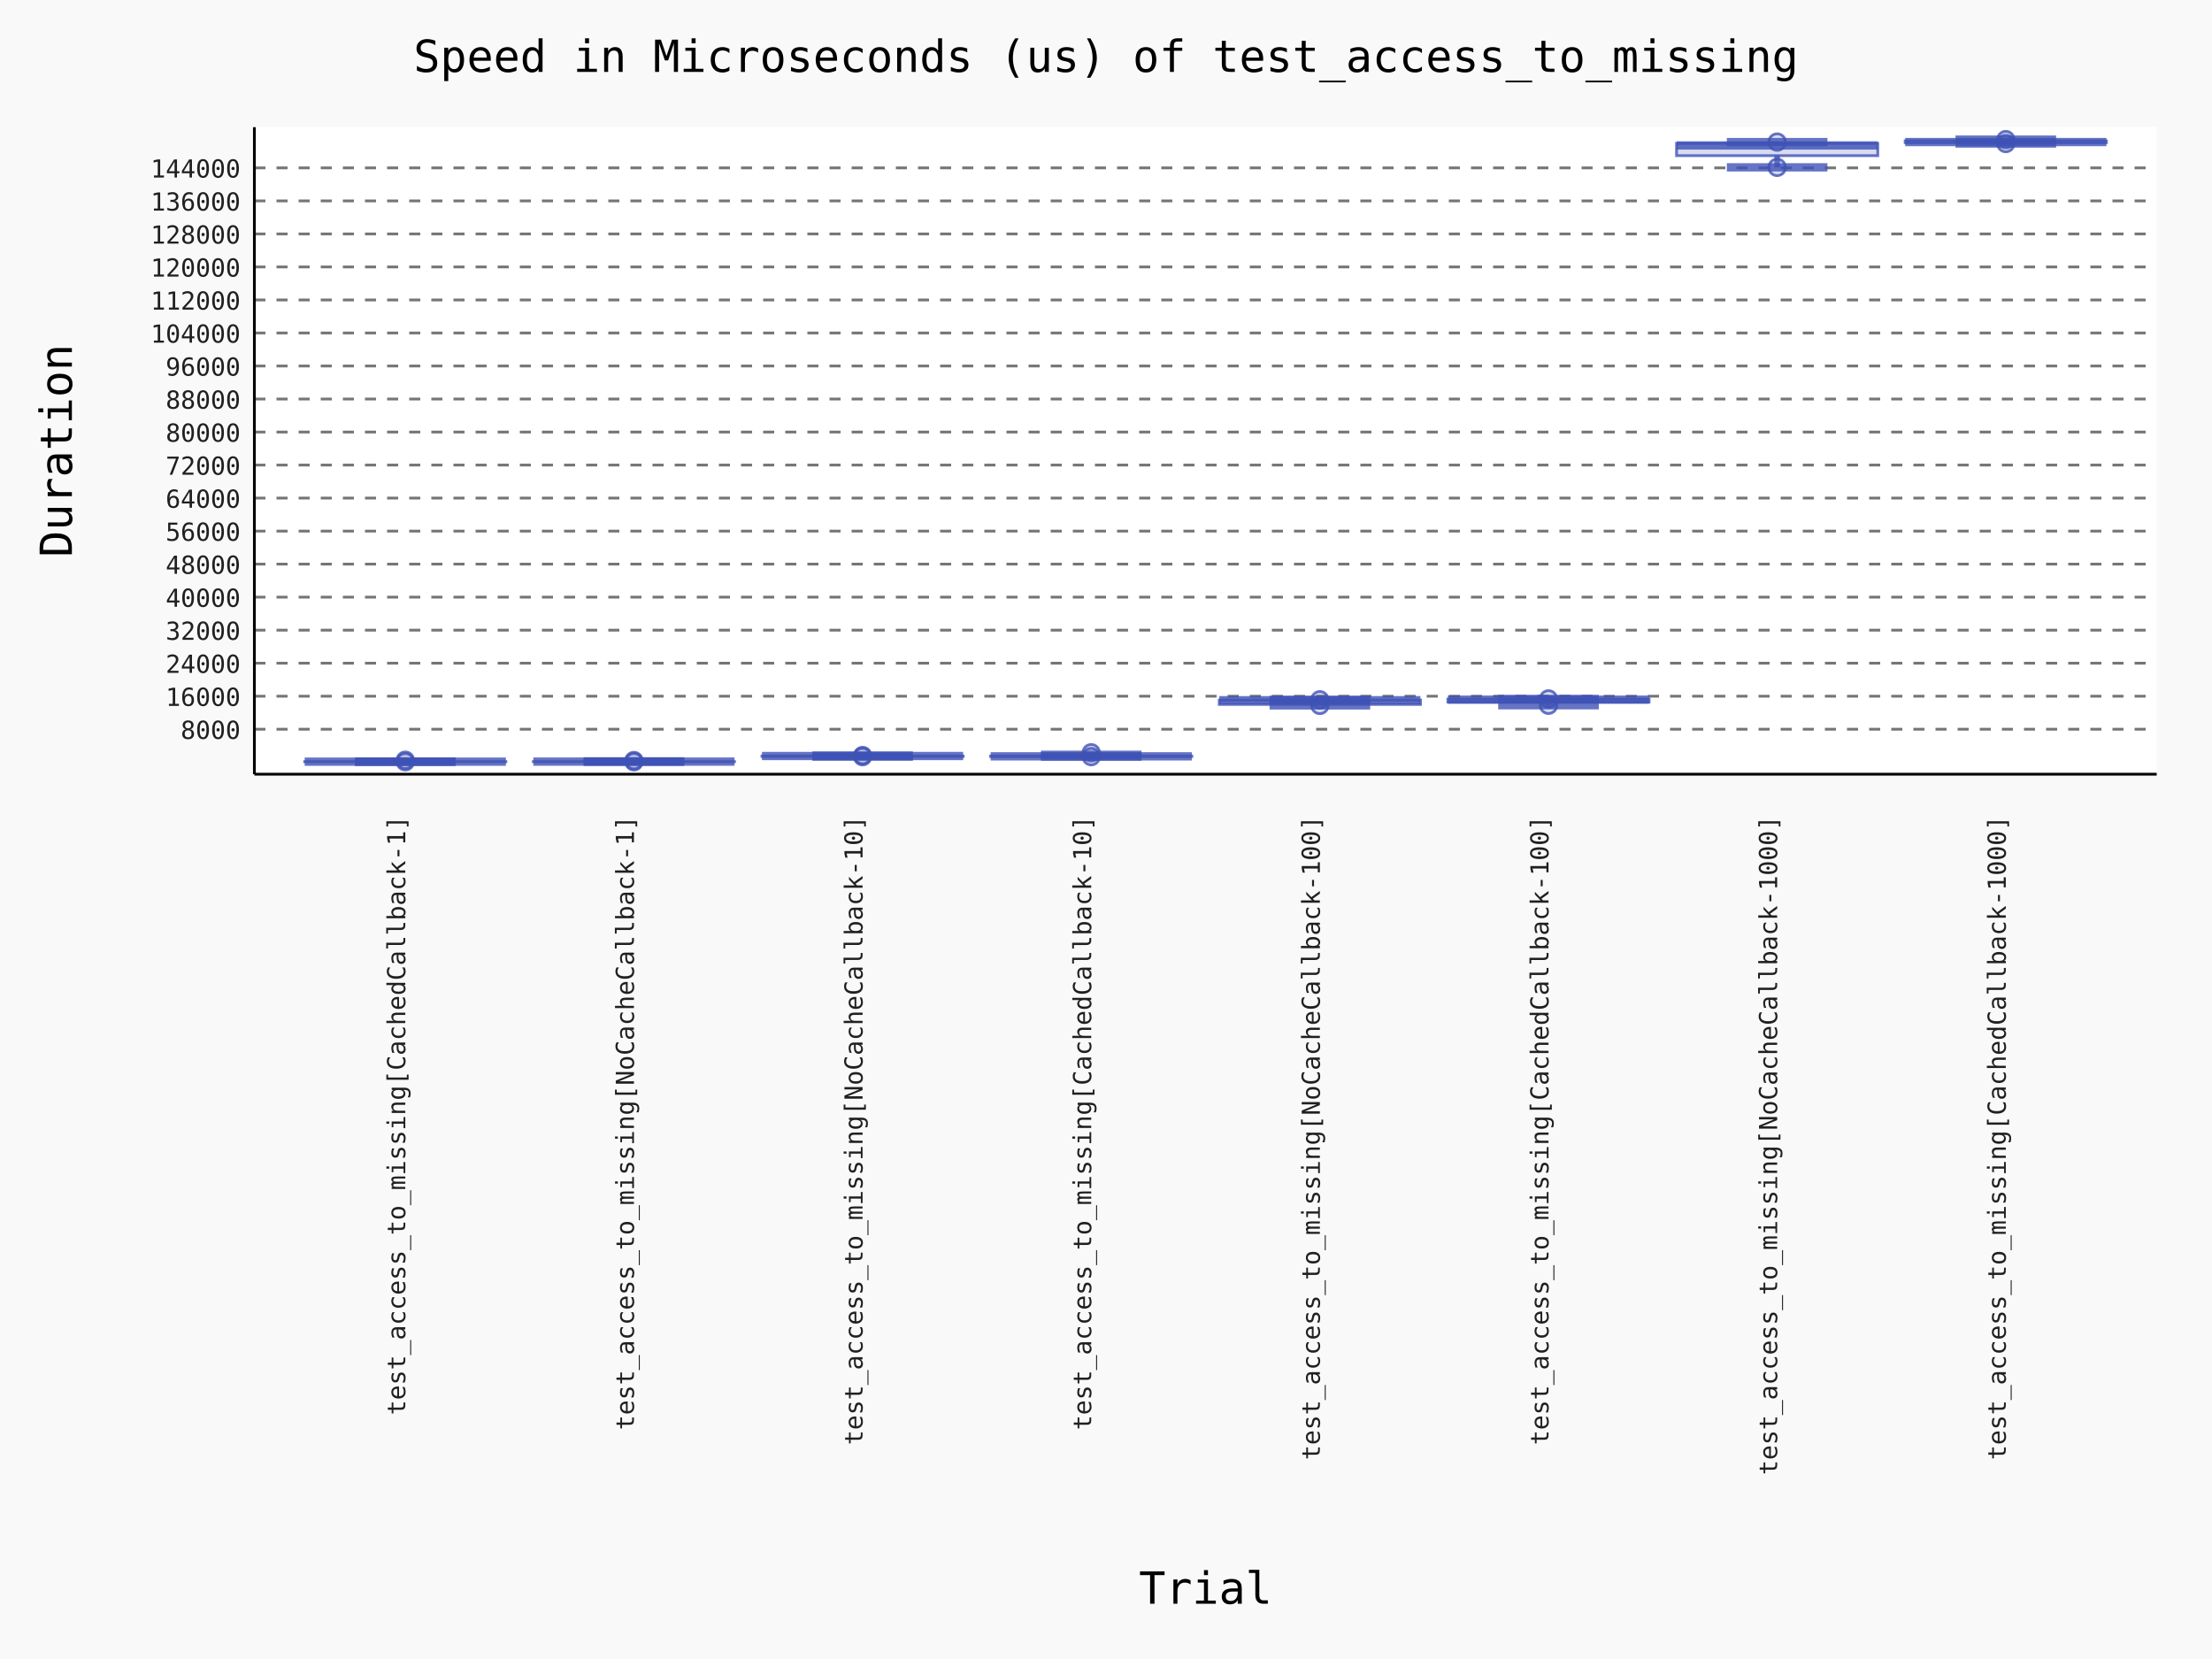
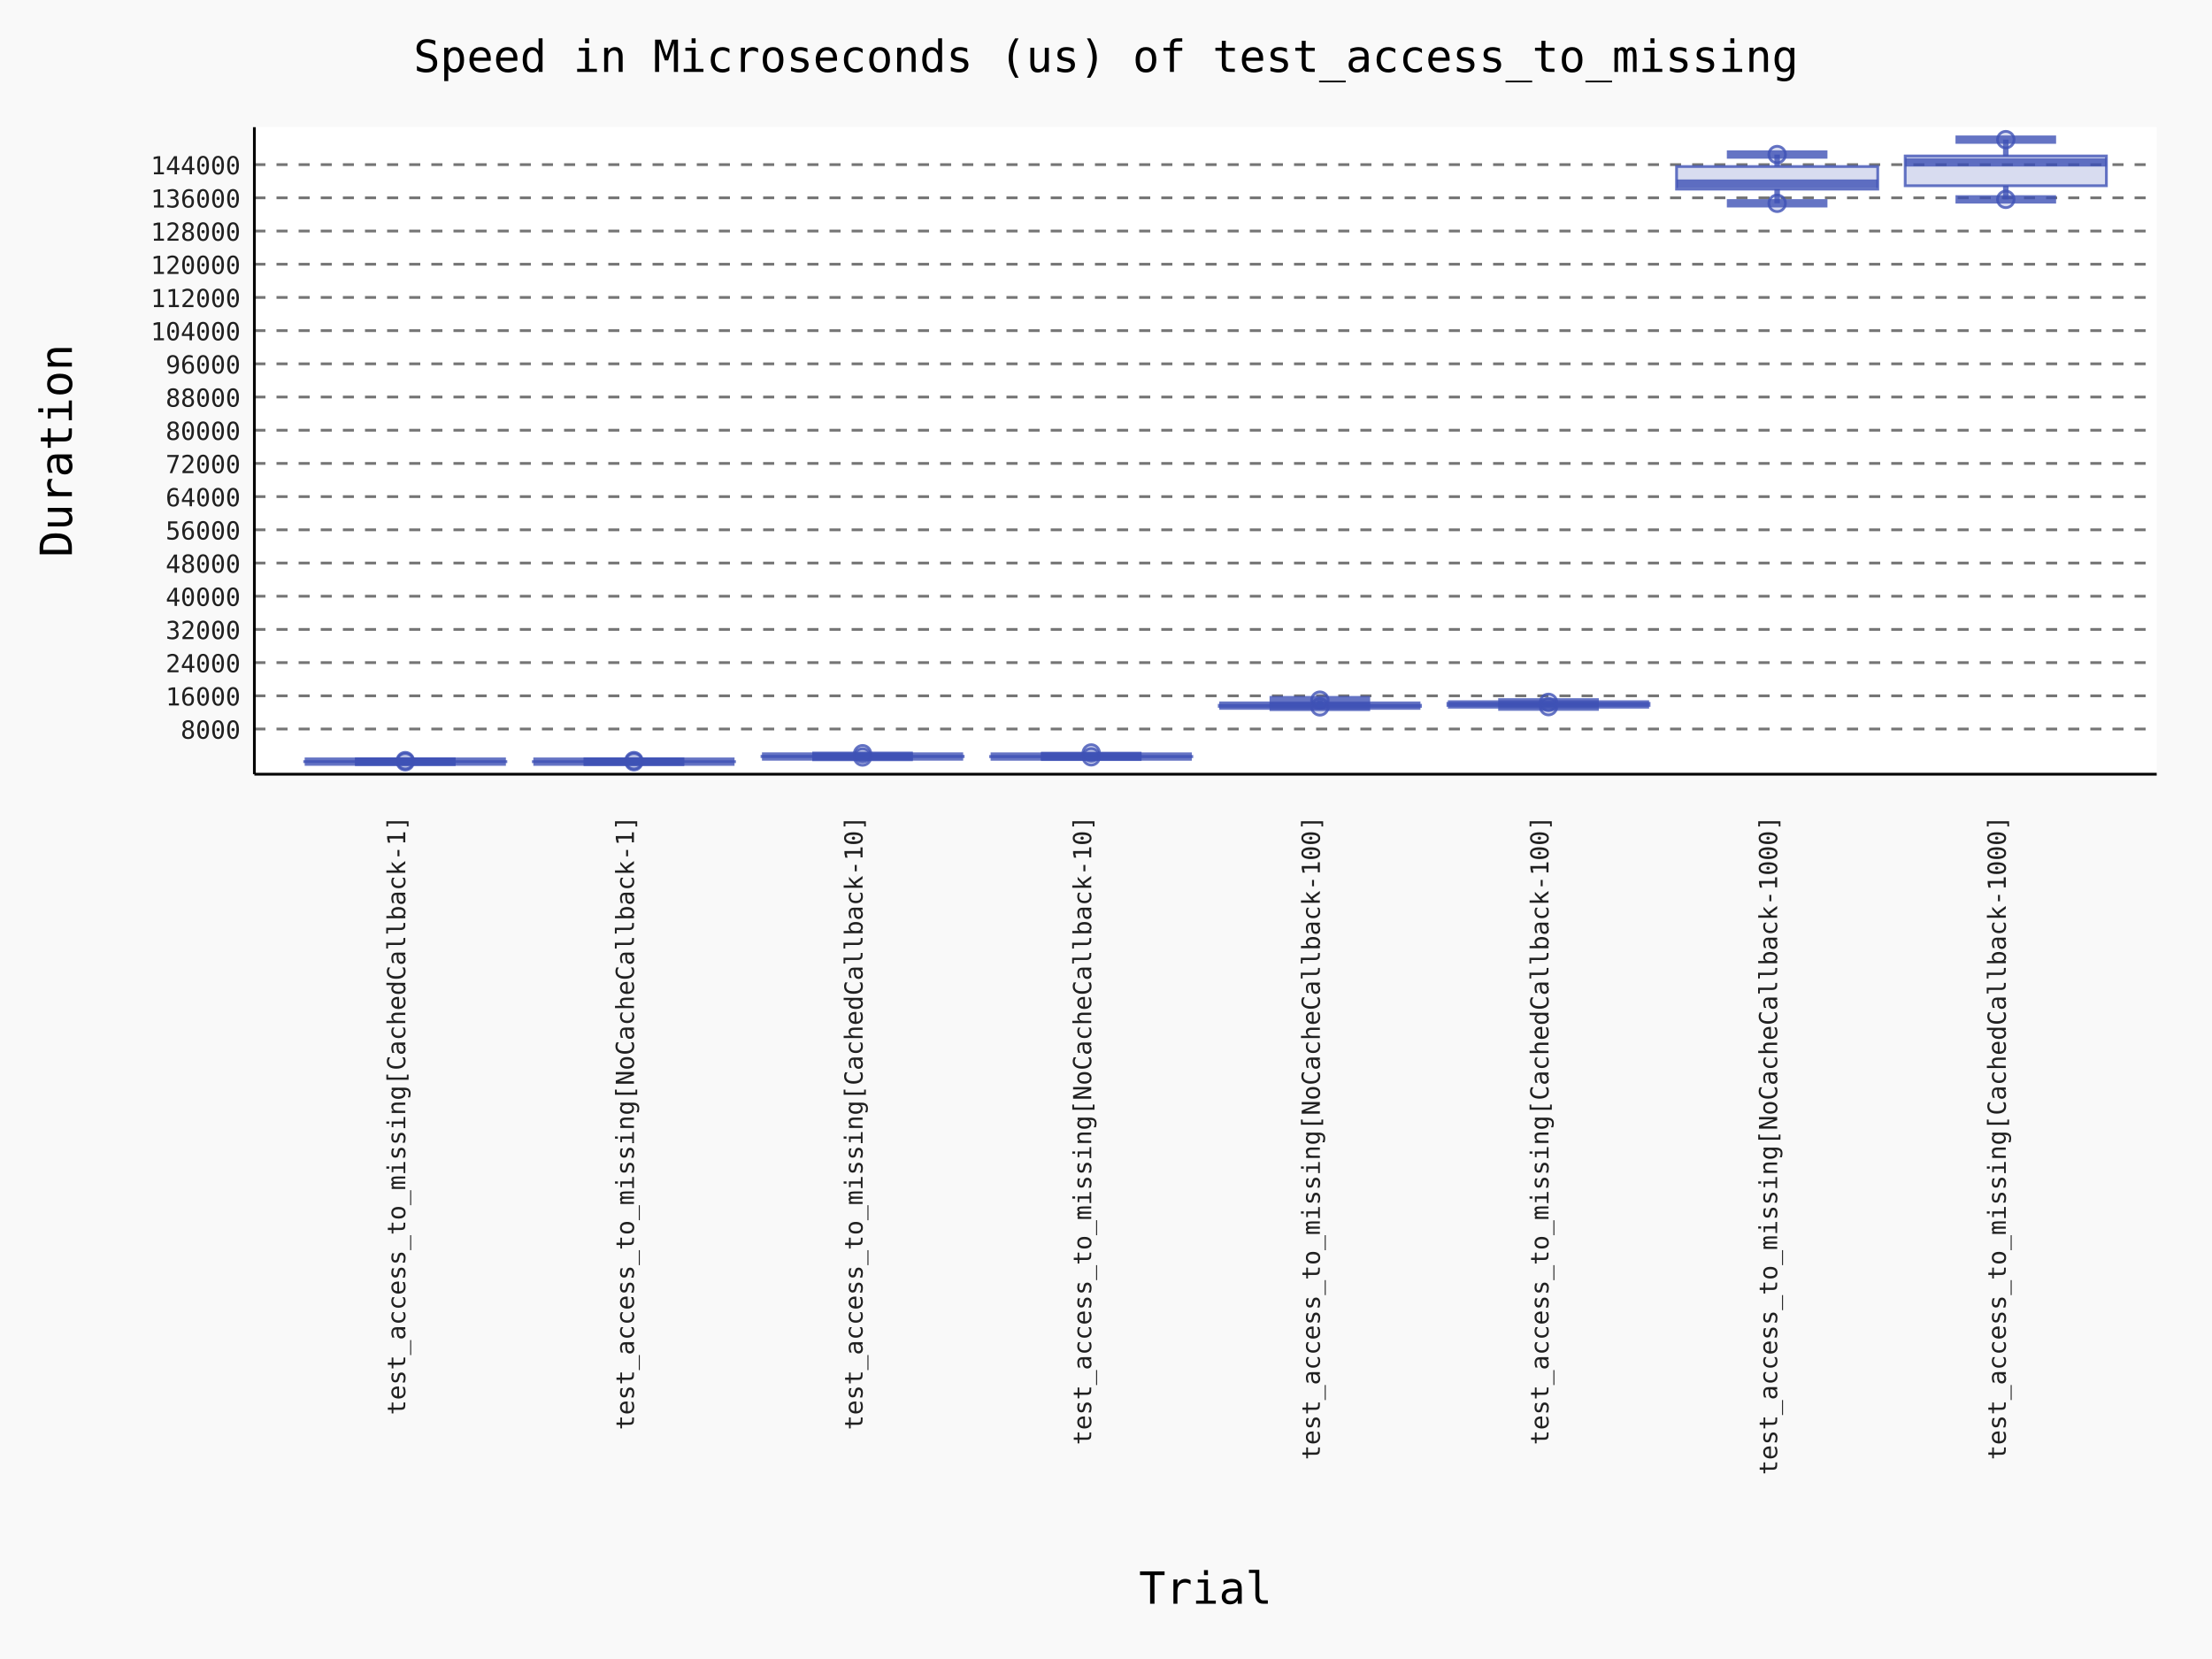
- <svg xmlns="http://www.w3.org/2000/svg" class="pygal-chart" id="chart-17ba7b68-3dbd-44a8-9669-7996ce05370b" viewBox="0 0 800 600">
+ <svg xmlns="http://www.w3.org/2000/svg" class="pygal-chart" id="chart-84bfb7c8-5e6a-451d-9f52-614afdc98ed6" viewBox="0 0 800 600">
  <defs>
-     <style type="text/css">#chart-17ba7b68-3dbd-44a8-9669-7996ce05370b{-webkit-user-select:none;-webkit-font-smoothing:antialiased;font-family:Consolas,"Deja Vu Sans Mono","Bitstream Vera Sans Mono","Courier New",monospace}#chart-17ba7b68-3dbd-44a8-9669-7996ce05370b .title{font-family:Consolas,"Deja Vu Sans Mono","Bitstream Vera Sans Mono","Courier New",monospace;font-size:16px}#chart-17ba7b68-3dbd-44a8-9669-7996ce05370b .legends .legend text{font-family:Consolas,"Deja Vu Sans Mono","Bitstream Vera Sans Mono","Courier New",monospace;font-size:14px}#chart-17ba7b68-3dbd-44a8-9669-7996ce05370b .axis text{font-family:Consolas,"Deja Vu Sans Mono","Bitstream Vera Sans Mono","Courier New",monospace;font-size:10px}#chart-17ba7b68-3dbd-44a8-9669-7996ce05370b .axis text.major{font-family:Consolas,"Deja Vu Sans Mono","Bitstream Vera Sans Mono","Courier New",monospace;font-size:10px}#chart-17ba7b68-3dbd-44a8-9669-7996ce05370b .text-overlay text.value{font-family:Consolas,"Deja Vu Sans Mono","Bitstream Vera Sans Mono","Courier New",monospace;font-size:16px}#chart-17ba7b68-3dbd-44a8-9669-7996ce05370b .text-overlay text.label{font-family:Consolas,"Deja Vu Sans Mono","Bitstream Vera Sans Mono","Courier New",monospace;font-size:10px}#chart-17ba7b68-3dbd-44a8-9669-7996ce05370b .tooltip{font-family:Consolas,"Deja Vu Sans Mono","Bitstream Vera Sans Mono","Courier New",monospace;font-size:14px}#chart-17ba7b68-3dbd-44a8-9669-7996ce05370b text.no_data{font-family:Consolas,"Deja Vu Sans Mono","Bitstream Vera Sans Mono","Courier New",monospace;font-size:64px}
- #chart-17ba7b68-3dbd-44a8-9669-7996ce05370b{background-color:rgba(249,249,249,1)}#chart-17ba7b68-3dbd-44a8-9669-7996ce05370b path,#chart-17ba7b68-3dbd-44a8-9669-7996ce05370b line,#chart-17ba7b68-3dbd-44a8-9669-7996ce05370b rect,#chart-17ba7b68-3dbd-44a8-9669-7996ce05370b circle{-webkit-transition:150ms;-moz-transition:150ms;transition:150ms}#chart-17ba7b68-3dbd-44a8-9669-7996ce05370b .graph &gt; .background{fill:rgba(249,249,249,1)}#chart-17ba7b68-3dbd-44a8-9669-7996ce05370b .plot &gt; .background{fill:rgba(255,255,255,1)}#chart-17ba7b68-3dbd-44a8-9669-7996ce05370b .graph{fill:rgba(0,0,0,.87)}#chart-17ba7b68-3dbd-44a8-9669-7996ce05370b text.no_data{fill:rgba(0,0,0,1)}#chart-17ba7b68-3dbd-44a8-9669-7996ce05370b .title{fill:rgba(0,0,0,1)}#chart-17ba7b68-3dbd-44a8-9669-7996ce05370b .legends .legend text{fill:rgba(0,0,0,.87)}#chart-17ba7b68-3dbd-44a8-9669-7996ce05370b .legends .legend:hover text{fill:rgba(0,0,0,1)}#chart-17ba7b68-3dbd-44a8-9669-7996ce05370b .axis .line{stroke:rgba(0,0,0,1)}#chart-17ba7b68-3dbd-44a8-9669-7996ce05370b .axis .guide.line{stroke:rgba(0,0,0,.54)}#chart-17ba7b68-3dbd-44a8-9669-7996ce05370b .axis .major.line{stroke:rgba(0,0,0,.87)}#chart-17ba7b68-3dbd-44a8-9669-7996ce05370b .axis text.major{fill:rgba(0,0,0,1)}#chart-17ba7b68-3dbd-44a8-9669-7996ce05370b .axis.y .guides:hover .guide.line,#chart-17ba7b68-3dbd-44a8-9669-7996ce05370b .line-graph .axis.x .guides:hover .guide.line,#chart-17ba7b68-3dbd-44a8-9669-7996ce05370b .stackedline-graph .axis.x .guides:hover .guide.line,#chart-17ba7b68-3dbd-44a8-9669-7996ce05370b .xy-graph .axis.x .guides:hover .guide.line{stroke:rgba(0,0,0,1)}#chart-17ba7b68-3dbd-44a8-9669-7996ce05370b .axis .guides:hover text{fill:rgba(0,0,0,1)}#chart-17ba7b68-3dbd-44a8-9669-7996ce05370b .reactive{fill-opacity:.7;stroke-opacity:.8}#chart-17ba7b68-3dbd-44a8-9669-7996ce05370b .ci{stroke:rgba(0,0,0,.87)}#chart-17ba7b68-3dbd-44a8-9669-7996ce05370b .reactive.active,#chart-17ba7b68-3dbd-44a8-9669-7996ce05370b .active .reactive{fill-opacity:.8;stroke-opacity:.9;stroke-width:4}#chart-17ba7b68-3dbd-44a8-9669-7996ce05370b .ci .reactive.active{stroke-width:1.5}#chart-17ba7b68-3dbd-44a8-9669-7996ce05370b .series text{fill:rgba(0,0,0,1)}#chart-17ba7b68-3dbd-44a8-9669-7996ce05370b .tooltip rect{fill:rgba(255,255,255,1);stroke:rgba(0,0,0,1);-webkit-transition:opacity 150ms;-moz-transition:opacity 150ms;transition:opacity 150ms}#chart-17ba7b68-3dbd-44a8-9669-7996ce05370b .tooltip .label{fill:rgba(0,0,0,.87)}#chart-17ba7b68-3dbd-44a8-9669-7996ce05370b .tooltip .label{fill:rgba(0,0,0,.87)}#chart-17ba7b68-3dbd-44a8-9669-7996ce05370b .tooltip .legend{font-size:.8em;fill:rgba(0,0,0,.54)}#chart-17ba7b68-3dbd-44a8-9669-7996ce05370b .tooltip .x_label{font-size:.6em;fill:rgba(0,0,0,1)}#chart-17ba7b68-3dbd-44a8-9669-7996ce05370b .tooltip .xlink{font-size:.5em;text-decoration:underline}#chart-17ba7b68-3dbd-44a8-9669-7996ce05370b .tooltip .value{font-size:1.5em}#chart-17ba7b68-3dbd-44a8-9669-7996ce05370b .bound{font-size:.5em}#chart-17ba7b68-3dbd-44a8-9669-7996ce05370b .max-value{font-size:.75em;fill:rgba(0,0,0,.54)}#chart-17ba7b68-3dbd-44a8-9669-7996ce05370b .map-element{fill:rgba(255,255,255,1);stroke:rgba(0,0,0,.54) !important}#chart-17ba7b68-3dbd-44a8-9669-7996ce05370b .map-element .reactive{fill-opacity:inherit;stroke-opacity:inherit}#chart-17ba7b68-3dbd-44a8-9669-7996ce05370b .color-0,#chart-17ba7b68-3dbd-44a8-9669-7996ce05370b .color-0 a:visited{stroke:#3F51B5;fill:#3F51B5}#chart-17ba7b68-3dbd-44a8-9669-7996ce05370b .color-1,#chart-17ba7b68-3dbd-44a8-9669-7996ce05370b .color-1 a:visited{stroke:#3F51B5;fill:#3F51B5}#chart-17ba7b68-3dbd-44a8-9669-7996ce05370b .color-2,#chart-17ba7b68-3dbd-44a8-9669-7996ce05370b .color-2 a:visited{stroke:#3F51B5;fill:#3F51B5}#chart-17ba7b68-3dbd-44a8-9669-7996ce05370b .color-3,#chart-17ba7b68-3dbd-44a8-9669-7996ce05370b .color-3 a:visited{stroke:#3F51B5;fill:#3F51B5}#chart-17ba7b68-3dbd-44a8-9669-7996ce05370b .color-4,#chart-17ba7b68-3dbd-44a8-9669-7996ce05370b .color-4 a:visited{stroke:#3F51B5;fill:#3F51B5}#chart-17ba7b68-3dbd-44a8-9669-7996ce05370b .color-5,#chart-17ba7b68-3dbd-44a8-9669-7996ce05370b .color-5 a:visited{stroke:#3F51B5;fill:#3F51B5}#chart-17ba7b68-3dbd-44a8-9669-7996ce05370b .color-6,#chart-17ba7b68-3dbd-44a8-9669-7996ce05370b .color-6 a:visited{stroke:#3F51B5;fill:#3F51B5}#chart-17ba7b68-3dbd-44a8-9669-7996ce05370b .color-7,#chart-17ba7b68-3dbd-44a8-9669-7996ce05370b .color-7 a:visited{stroke:#3F51B5;fill:#3F51B5}#chart-17ba7b68-3dbd-44a8-9669-7996ce05370b .text-overlay .color-0 text{fill:black}#chart-17ba7b68-3dbd-44a8-9669-7996ce05370b .text-overlay .color-1 text{fill:black}#chart-17ba7b68-3dbd-44a8-9669-7996ce05370b .text-overlay .color-2 text{fill:black}#chart-17ba7b68-3dbd-44a8-9669-7996ce05370b .text-overlay .color-3 text{fill:black}#chart-17ba7b68-3dbd-44a8-9669-7996ce05370b .text-overlay .color-4 text{fill:black}#chart-17ba7b68-3dbd-44a8-9669-7996ce05370b .text-overlay .color-5 text{fill:black}#chart-17ba7b68-3dbd-44a8-9669-7996ce05370b .text-overlay .color-6 text{fill:black}#chart-17ba7b68-3dbd-44a8-9669-7996ce05370b .text-overlay .color-7 text{fill:black}
- #chart-17ba7b68-3dbd-44a8-9669-7996ce05370b text.no_data{text-anchor:middle}#chart-17ba7b68-3dbd-44a8-9669-7996ce05370b .guide.line{fill:none}#chart-17ba7b68-3dbd-44a8-9669-7996ce05370b .centered{text-anchor:middle}#chart-17ba7b68-3dbd-44a8-9669-7996ce05370b .title{text-anchor:middle}#chart-17ba7b68-3dbd-44a8-9669-7996ce05370b .legends .legend text{fill-opacity:1}#chart-17ba7b68-3dbd-44a8-9669-7996ce05370b .axis.x text{text-anchor:middle}#chart-17ba7b68-3dbd-44a8-9669-7996ce05370b .axis.x:not(.web) text[transform]{text-anchor:start}#chart-17ba7b68-3dbd-44a8-9669-7996ce05370b .axis.x:not(.web) text[transform].backwards{text-anchor:end}#chart-17ba7b68-3dbd-44a8-9669-7996ce05370b .axis.y text{text-anchor:end}#chart-17ba7b68-3dbd-44a8-9669-7996ce05370b .axis.y text[transform].backwards{text-anchor:start}#chart-17ba7b68-3dbd-44a8-9669-7996ce05370b .axis.y2 text{text-anchor:start}#chart-17ba7b68-3dbd-44a8-9669-7996ce05370b .axis.y2 text[transform].backwards{text-anchor:end}#chart-17ba7b68-3dbd-44a8-9669-7996ce05370b .axis .guide.line{stroke-dasharray:4,4}#chart-17ba7b68-3dbd-44a8-9669-7996ce05370b .axis .major.guide.line{stroke-dasharray:6,6}#chart-17ba7b68-3dbd-44a8-9669-7996ce05370b .horizontal .axis.y .guide.line,#chart-17ba7b68-3dbd-44a8-9669-7996ce05370b .horizontal .axis.y2 .guide.line,#chart-17ba7b68-3dbd-44a8-9669-7996ce05370b .vertical .axis.x .guide.line{opacity:0}#chart-17ba7b68-3dbd-44a8-9669-7996ce05370b .horizontal .axis.always_show .guide.line,#chart-17ba7b68-3dbd-44a8-9669-7996ce05370b .vertical .axis.always_show .guide.line{opacity:1 !important}#chart-17ba7b68-3dbd-44a8-9669-7996ce05370b .axis.y .guides:hover .guide.line,#chart-17ba7b68-3dbd-44a8-9669-7996ce05370b .axis.y2 .guides:hover .guide.line,#chart-17ba7b68-3dbd-44a8-9669-7996ce05370b .axis.x .guides:hover .guide.line{opacity:1}#chart-17ba7b68-3dbd-44a8-9669-7996ce05370b .axis .guides:hover text{opacity:1}#chart-17ba7b68-3dbd-44a8-9669-7996ce05370b .nofill{fill:none}#chart-17ba7b68-3dbd-44a8-9669-7996ce05370b .subtle-fill{fill-opacity:.2}#chart-17ba7b68-3dbd-44a8-9669-7996ce05370b .dot{stroke-width:1px;fill-opacity:1}#chart-17ba7b68-3dbd-44a8-9669-7996ce05370b .dot.active{stroke-width:5px}#chart-17ba7b68-3dbd-44a8-9669-7996ce05370b .dot.negative{fill:transparent}#chart-17ba7b68-3dbd-44a8-9669-7996ce05370b text,#chart-17ba7b68-3dbd-44a8-9669-7996ce05370b tspan{stroke:none !important}#chart-17ba7b68-3dbd-44a8-9669-7996ce05370b .series text.active{opacity:1}#chart-17ba7b68-3dbd-44a8-9669-7996ce05370b .tooltip rect{fill-opacity:.95;stroke-width:.5}#chart-17ba7b68-3dbd-44a8-9669-7996ce05370b .tooltip text{fill-opacity:1}#chart-17ba7b68-3dbd-44a8-9669-7996ce05370b .showable{visibility:hidden}#chart-17ba7b68-3dbd-44a8-9669-7996ce05370b .showable.shown{visibility:visible}#chart-17ba7b68-3dbd-44a8-9669-7996ce05370b .gauge-background{fill:rgba(229,229,229,1);stroke:none}#chart-17ba7b68-3dbd-44a8-9669-7996ce05370b .bg-lines{stroke:rgba(249,249,249,1);stroke-width:2px}
+     <style type="text/css">#chart-84bfb7c8-5e6a-451d-9f52-614afdc98ed6{-webkit-user-select:none;-webkit-font-smoothing:antialiased;font-family:Consolas,"Deja Vu Sans Mono","Bitstream Vera Sans Mono","Courier New",monospace}#chart-84bfb7c8-5e6a-451d-9f52-614afdc98ed6 .title{font-family:Consolas,"Deja Vu Sans Mono","Bitstream Vera Sans Mono","Courier New",monospace;font-size:16px}#chart-84bfb7c8-5e6a-451d-9f52-614afdc98ed6 .legends .legend text{font-family:Consolas,"Deja Vu Sans Mono","Bitstream Vera Sans Mono","Courier New",monospace;font-size:14px}#chart-84bfb7c8-5e6a-451d-9f52-614afdc98ed6 .axis text{font-family:Consolas,"Deja Vu Sans Mono","Bitstream Vera Sans Mono","Courier New",monospace;font-size:10px}#chart-84bfb7c8-5e6a-451d-9f52-614afdc98ed6 .axis text.major{font-family:Consolas,"Deja Vu Sans Mono","Bitstream Vera Sans Mono","Courier New",monospace;font-size:10px}#chart-84bfb7c8-5e6a-451d-9f52-614afdc98ed6 .text-overlay text.value{font-family:Consolas,"Deja Vu Sans Mono","Bitstream Vera Sans Mono","Courier New",monospace;font-size:16px}#chart-84bfb7c8-5e6a-451d-9f52-614afdc98ed6 .text-overlay text.label{font-family:Consolas,"Deja Vu Sans Mono","Bitstream Vera Sans Mono","Courier New",monospace;font-size:10px}#chart-84bfb7c8-5e6a-451d-9f52-614afdc98ed6 .tooltip{font-family:Consolas,"Deja Vu Sans Mono","Bitstream Vera Sans Mono","Courier New",monospace;font-size:14px}#chart-84bfb7c8-5e6a-451d-9f52-614afdc98ed6 text.no_data{font-family:Consolas,"Deja Vu Sans Mono","Bitstream Vera Sans Mono","Courier New",monospace;font-size:64px}
+ #chart-84bfb7c8-5e6a-451d-9f52-614afdc98ed6{background-color:rgba(249,249,249,1)}#chart-84bfb7c8-5e6a-451d-9f52-614afdc98ed6 path,#chart-84bfb7c8-5e6a-451d-9f52-614afdc98ed6 line,#chart-84bfb7c8-5e6a-451d-9f52-614afdc98ed6 rect,#chart-84bfb7c8-5e6a-451d-9f52-614afdc98ed6 circle{-webkit-transition:150ms;-moz-transition:150ms;transition:150ms}#chart-84bfb7c8-5e6a-451d-9f52-614afdc98ed6 .graph &gt; .background{fill:rgba(249,249,249,1)}#chart-84bfb7c8-5e6a-451d-9f52-614afdc98ed6 .plot &gt; .background{fill:rgba(255,255,255,1)}#chart-84bfb7c8-5e6a-451d-9f52-614afdc98ed6 .graph{fill:rgba(0,0,0,.87)}#chart-84bfb7c8-5e6a-451d-9f52-614afdc98ed6 text.no_data{fill:rgba(0,0,0,1)}#chart-84bfb7c8-5e6a-451d-9f52-614afdc98ed6 .title{fill:rgba(0,0,0,1)}#chart-84bfb7c8-5e6a-451d-9f52-614afdc98ed6 .legends .legend text{fill:rgba(0,0,0,.87)}#chart-84bfb7c8-5e6a-451d-9f52-614afdc98ed6 .legends .legend:hover text{fill:rgba(0,0,0,1)}#chart-84bfb7c8-5e6a-451d-9f52-614afdc98ed6 .axis .line{stroke:rgba(0,0,0,1)}#chart-84bfb7c8-5e6a-451d-9f52-614afdc98ed6 .axis .guide.line{stroke:rgba(0,0,0,.54)}#chart-84bfb7c8-5e6a-451d-9f52-614afdc98ed6 .axis .major.line{stroke:rgba(0,0,0,.87)}#chart-84bfb7c8-5e6a-451d-9f52-614afdc98ed6 .axis text.major{fill:rgba(0,0,0,1)}#chart-84bfb7c8-5e6a-451d-9f52-614afdc98ed6 .axis.y .guides:hover .guide.line,#chart-84bfb7c8-5e6a-451d-9f52-614afdc98ed6 .line-graph .axis.x .guides:hover .guide.line,#chart-84bfb7c8-5e6a-451d-9f52-614afdc98ed6 .stackedline-graph .axis.x .guides:hover .guide.line,#chart-84bfb7c8-5e6a-451d-9f52-614afdc98ed6 .xy-graph .axis.x .guides:hover .guide.line{stroke:rgba(0,0,0,1)}#chart-84bfb7c8-5e6a-451d-9f52-614afdc98ed6 .axis .guides:hover text{fill:rgba(0,0,0,1)}#chart-84bfb7c8-5e6a-451d-9f52-614afdc98ed6 .reactive{fill-opacity:.7;stroke-opacity:.8}#chart-84bfb7c8-5e6a-451d-9f52-614afdc98ed6 .ci{stroke:rgba(0,0,0,.87)}#chart-84bfb7c8-5e6a-451d-9f52-614afdc98ed6 .reactive.active,#chart-84bfb7c8-5e6a-451d-9f52-614afdc98ed6 .active .reactive{fill-opacity:.8;stroke-opacity:.9;stroke-width:4}#chart-84bfb7c8-5e6a-451d-9f52-614afdc98ed6 .ci .reactive.active{stroke-width:1.5}#chart-84bfb7c8-5e6a-451d-9f52-614afdc98ed6 .series text{fill:rgba(0,0,0,1)}#chart-84bfb7c8-5e6a-451d-9f52-614afdc98ed6 .tooltip rect{fill:rgba(255,255,255,1);stroke:rgba(0,0,0,1);-webkit-transition:opacity 150ms;-moz-transition:opacity 150ms;transition:opacity 150ms}#chart-84bfb7c8-5e6a-451d-9f52-614afdc98ed6 .tooltip .label{fill:rgba(0,0,0,.87)}#chart-84bfb7c8-5e6a-451d-9f52-614afdc98ed6 .tooltip .label{fill:rgba(0,0,0,.87)}#chart-84bfb7c8-5e6a-451d-9f52-614afdc98ed6 .tooltip .legend{font-size:.8em;fill:rgba(0,0,0,.54)}#chart-84bfb7c8-5e6a-451d-9f52-614afdc98ed6 .tooltip .x_label{font-size:.6em;fill:rgba(0,0,0,1)}#chart-84bfb7c8-5e6a-451d-9f52-614afdc98ed6 .tooltip .xlink{font-size:.5em;text-decoration:underline}#chart-84bfb7c8-5e6a-451d-9f52-614afdc98ed6 .tooltip .value{font-size:1.5em}#chart-84bfb7c8-5e6a-451d-9f52-614afdc98ed6 .bound{font-size:.5em}#chart-84bfb7c8-5e6a-451d-9f52-614afdc98ed6 .max-value{font-size:.75em;fill:rgba(0,0,0,.54)}#chart-84bfb7c8-5e6a-451d-9f52-614afdc98ed6 .map-element{fill:rgba(255,255,255,1);stroke:rgba(0,0,0,.54) !important}#chart-84bfb7c8-5e6a-451d-9f52-614afdc98ed6 .map-element .reactive{fill-opacity:inherit;stroke-opacity:inherit}#chart-84bfb7c8-5e6a-451d-9f52-614afdc98ed6 .color-0,#chart-84bfb7c8-5e6a-451d-9f52-614afdc98ed6 .color-0 a:visited{stroke:#3F51B5;fill:#3F51B5}#chart-84bfb7c8-5e6a-451d-9f52-614afdc98ed6 .color-1,#chart-84bfb7c8-5e6a-451d-9f52-614afdc98ed6 .color-1 a:visited{stroke:#3F51B5;fill:#3F51B5}#chart-84bfb7c8-5e6a-451d-9f52-614afdc98ed6 .color-2,#chart-84bfb7c8-5e6a-451d-9f52-614afdc98ed6 .color-2 a:visited{stroke:#3F51B5;fill:#3F51B5}#chart-84bfb7c8-5e6a-451d-9f52-614afdc98ed6 .color-3,#chart-84bfb7c8-5e6a-451d-9f52-614afdc98ed6 .color-3 a:visited{stroke:#3F51B5;fill:#3F51B5}#chart-84bfb7c8-5e6a-451d-9f52-614afdc98ed6 .color-4,#chart-84bfb7c8-5e6a-451d-9f52-614afdc98ed6 .color-4 a:visited{stroke:#3F51B5;fill:#3F51B5}#chart-84bfb7c8-5e6a-451d-9f52-614afdc98ed6 .color-5,#chart-84bfb7c8-5e6a-451d-9f52-614afdc98ed6 .color-5 a:visited{stroke:#3F51B5;fill:#3F51B5}#chart-84bfb7c8-5e6a-451d-9f52-614afdc98ed6 .color-6,#chart-84bfb7c8-5e6a-451d-9f52-614afdc98ed6 .color-6 a:visited{stroke:#3F51B5;fill:#3F51B5}#chart-84bfb7c8-5e6a-451d-9f52-614afdc98ed6 .color-7,#chart-84bfb7c8-5e6a-451d-9f52-614afdc98ed6 .color-7 a:visited{stroke:#3F51B5;fill:#3F51B5}#chart-84bfb7c8-5e6a-451d-9f52-614afdc98ed6 .text-overlay .color-0 text{fill:black}#chart-84bfb7c8-5e6a-451d-9f52-614afdc98ed6 .text-overlay .color-1 text{fill:black}#chart-84bfb7c8-5e6a-451d-9f52-614afdc98ed6 .text-overlay .color-2 text{fill:black}#chart-84bfb7c8-5e6a-451d-9f52-614afdc98ed6 .text-overlay .color-3 text{fill:black}#chart-84bfb7c8-5e6a-451d-9f52-614afdc98ed6 .text-overlay .color-4 text{fill:black}#chart-84bfb7c8-5e6a-451d-9f52-614afdc98ed6 .text-overlay .color-5 text{fill:black}#chart-84bfb7c8-5e6a-451d-9f52-614afdc98ed6 .text-overlay .color-6 text{fill:black}#chart-84bfb7c8-5e6a-451d-9f52-614afdc98ed6 .text-overlay .color-7 text{fill:black}
+ #chart-84bfb7c8-5e6a-451d-9f52-614afdc98ed6 text.no_data{text-anchor:middle}#chart-84bfb7c8-5e6a-451d-9f52-614afdc98ed6 .guide.line{fill:none}#chart-84bfb7c8-5e6a-451d-9f52-614afdc98ed6 .centered{text-anchor:middle}#chart-84bfb7c8-5e6a-451d-9f52-614afdc98ed6 .title{text-anchor:middle}#chart-84bfb7c8-5e6a-451d-9f52-614afdc98ed6 .legends .legend text{fill-opacity:1}#chart-84bfb7c8-5e6a-451d-9f52-614afdc98ed6 .axis.x text{text-anchor:middle}#chart-84bfb7c8-5e6a-451d-9f52-614afdc98ed6 .axis.x:not(.web) text[transform]{text-anchor:start}#chart-84bfb7c8-5e6a-451d-9f52-614afdc98ed6 .axis.x:not(.web) text[transform].backwards{text-anchor:end}#chart-84bfb7c8-5e6a-451d-9f52-614afdc98ed6 .axis.y text{text-anchor:end}#chart-84bfb7c8-5e6a-451d-9f52-614afdc98ed6 .axis.y text[transform].backwards{text-anchor:start}#chart-84bfb7c8-5e6a-451d-9f52-614afdc98ed6 .axis.y2 text{text-anchor:start}#chart-84bfb7c8-5e6a-451d-9f52-614afdc98ed6 .axis.y2 text[transform].backwards{text-anchor:end}#chart-84bfb7c8-5e6a-451d-9f52-614afdc98ed6 .axis .guide.line{stroke-dasharray:4,4}#chart-84bfb7c8-5e6a-451d-9f52-614afdc98ed6 .axis .major.guide.line{stroke-dasharray:6,6}#chart-84bfb7c8-5e6a-451d-9f52-614afdc98ed6 .horizontal .axis.y .guide.line,#chart-84bfb7c8-5e6a-451d-9f52-614afdc98ed6 .horizontal .axis.y2 .guide.line,#chart-84bfb7c8-5e6a-451d-9f52-614afdc98ed6 .vertical .axis.x .guide.line{opacity:0}#chart-84bfb7c8-5e6a-451d-9f52-614afdc98ed6 .horizontal .axis.always_show .guide.line,#chart-84bfb7c8-5e6a-451d-9f52-614afdc98ed6 .vertical .axis.always_show .guide.line{opacity:1 !important}#chart-84bfb7c8-5e6a-451d-9f52-614afdc98ed6 .axis.y .guides:hover .guide.line,#chart-84bfb7c8-5e6a-451d-9f52-614afdc98ed6 .axis.y2 .guides:hover .guide.line,#chart-84bfb7c8-5e6a-451d-9f52-614afdc98ed6 .axis.x .guides:hover .guide.line{opacity:1}#chart-84bfb7c8-5e6a-451d-9f52-614afdc98ed6 .axis .guides:hover text{opacity:1}#chart-84bfb7c8-5e6a-451d-9f52-614afdc98ed6 .nofill{fill:none}#chart-84bfb7c8-5e6a-451d-9f52-614afdc98ed6 .subtle-fill{fill-opacity:.2}#chart-84bfb7c8-5e6a-451d-9f52-614afdc98ed6 .dot{stroke-width:1px;fill-opacity:1}#chart-84bfb7c8-5e6a-451d-9f52-614afdc98ed6 .dot.active{stroke-width:5px}#chart-84bfb7c8-5e6a-451d-9f52-614afdc98ed6 .dot.negative{fill:transparent}#chart-84bfb7c8-5e6a-451d-9f52-614afdc98ed6 text,#chart-84bfb7c8-5e6a-451d-9f52-614afdc98ed6 tspan{stroke:none !important}#chart-84bfb7c8-5e6a-451d-9f52-614afdc98ed6 .series text.active{opacity:1}#chart-84bfb7c8-5e6a-451d-9f52-614afdc98ed6 .tooltip rect{fill-opacity:.95;stroke-width:.5}#chart-84bfb7c8-5e6a-451d-9f52-614afdc98ed6 .tooltip text{fill-opacity:1}#chart-84bfb7c8-5e6a-451d-9f52-614afdc98ed6 .showable{visibility:hidden}#chart-84bfb7c8-5e6a-451d-9f52-614afdc98ed6 .showable.shown{visibility:visible}#chart-84bfb7c8-5e6a-451d-9f52-614afdc98ed6 .gauge-background{fill:rgba(229,229,229,1);stroke:none}#chart-84bfb7c8-5e6a-451d-9f52-614afdc98ed6 .bg-lines{stroke:rgba(249,249,249,1);stroke-width:2px}
.tooltip .value{font-size:1em !important}.axis text{font-size:9px !important}</style>
  </defs>
  <g class="graph custombox-graph vertical">
    <rect class="background" height="600" width="800" x="0" y="0" />
    <g class="plot" transform="translate(92, 46)">
      <rect class="background" height="234.0" width="688.0" x="0" y="0" />
      <g class="axis y always_show">
        <path class="line" d="M0 234 h688" />
        <g class="guides">
-           <path class="guide line" d="M0 217.734 h688" />
-           <text class="" x="-5" y="221.234">8000</text>
-         </g>
-         <g class="guides">
-           <path class="guide line" d="M0 205.792 h688" />
-           <text class="" x="-5" y="209.292">16000</text>
-         </g>
-         <g class="guides">
-           <path class="guide line" d="M0 193.85 h688" />
-           <text class="" x="-5" y="197.35">24000</text>
-         </g>
-         <g class="guides">
-           <path class="guide line" d="M0 181.907 h688" />
-           <text class="" x="-5" y="185.407">32000</text>
-         </g>
-         <g class="guides">
-           <path class="guide line" d="M0 169.965 h688" />
-           <text class="" x="-5" y="173.465">40000</text>
-         </g>
-         <g class="guides">
-           <path class="guide line" d="M0 158.023 h688" />
-           <text class="" x="-5" y="161.523">48000</text>
-         </g>
-         <g class="guides">
-           <path class="guide line" d="M0 146.081 h688" />
-           <text class="" x="-5" y="149.581">56000</text>
-         </g>
-         <g class="guides">
-           <path class="guide line" d="M0 134.139 h688" />
-           <text class="" x="-5" y="137.639">64000</text>
-         </g>
-         <g class="guides">
-           <path class="guide line" d="M0 122.196 h688" />
-           <text class="" x="-5" y="125.696">72000</text>
-         </g>
-         <g class="guides">
-           <path class="guide line" d="M0 110.254 h688" />
-           <text class="" x="-5" y="113.754">80000</text>
-         </g>
-         <g class="guides">
-           <path class="guide line" d="M0 98.312 h688" />
-           <text class="" x="-5" y="101.812">88000</text>
-         </g>
-         <g class="guides">
-           <path class="guide line" d="M0 86.37 h688" />
-           <text class="" x="-5" y="89.87">96000</text>
-         </g>
-         <g class="guides">
-           <path class="guide line" d="M0 74.428 h688" />
-           <text class="" x="-5" y="77.928">104000</text>
-         </g>
-         <g class="guides">
-           <path class="guide line" d="M0 62.485 h688" />
-           <text class="" x="-5" y="65.985">112000</text>
-         </g>
-         <g class="guides">
-           <path class="guide line" d="M0 50.543 h688" />
-           <text class="" x="-5" y="54.043">120000</text>
-         </g>
-         <g class="guides">
-           <path class="guide line" d="M0 38.601 h688" />
-           <text class="" x="-5" y="42.101">128000</text>
-         </g>
-         <g class="guides">
-           <path class="guide line" d="M0 26.659 h688" />
-           <text class="" x="-5" y="30.159">136000</text>
-         </g>
-         <g class="guides">
-           <path class="guide line" d="M0 14.717 h688" />
-           <text class="" x="-5" y="18.217">144000</text>
+           <path class="guide line" d="M0 217.658 h688" />
+           <text class="" x="-5" y="221.158">8000</text>
+         </g>
+         <g class="guides">
+           <path class="guide line" d="M0 205.652 h688" />
+           <text class="" x="-5" y="209.152">16000</text>
+         </g>
+         <g class="guides">
+           <path class="guide line" d="M0 193.645 h688" />
+           <text class="" x="-5" y="197.145">24000</text>
+         </g>
+         <g class="guides">
+           <path class="guide line" d="M0 181.638 h688" />
+           <text class="" x="-5" y="185.138">32000</text>
+         </g>
+         <g class="guides">
+           <path class="guide line" d="M0 169.631 h688" />
+           <text class="" x="-5" y="173.131">40000</text>
+         </g>
+         <g class="guides">
+           <path class="guide line" d="M0 157.625 h688" />
+           <text class="" x="-5" y="161.125">48000</text>
+         </g>
+         <g class="guides">
+           <path class="guide line" d="M0 145.618 h688" />
+           <text class="" x="-5" y="149.118">56000</text>
+         </g>
+         <g class="guides">
+           <path class="guide line" d="M0 133.611 h688" />
+           <text class="" x="-5" y="137.111">64000</text>
+         </g>
+         <g class="guides">
+           <path class="guide line" d="M0 121.605 h688" />
+           <text class="" x="-5" y="125.105">72000</text>
+         </g>
+         <g class="guides">
+           <path class="guide line" d="M0 109.598 h688" />
+           <text class="" x="-5" y="113.098">80000</text>
+         </g>
+         <g class="guides">
+           <path class="guide line" d="M0 97.591 h688" />
+           <text class="" x="-5" y="101.091">88000</text>
+         </g>
+         <g class="guides">
+           <path class="guide line" d="M0 85.584 h688" />
+           <text class="" x="-5" y="89.084">96000</text>
+         </g>
+         <g class="guides">
+           <path class="guide line" d="M0 73.578 h688" />
+           <text class="" x="-5" y="77.078">104000</text>
+         </g>
+         <g class="guides">
+           <path class="guide line" d="M0 61.571 h688" />
+           <text class="" x="-5" y="65.071">112000</text>
+         </g>
+         <g class="guides">
+           <path class="guide line" d="M0 49.564 h688" />
+           <text class="" x="-5" y="53.064">120000</text>
+         </g>
+         <g class="guides">
+           <path class="guide line" d="M0 37.558 h688" />
+           <text class="" x="-5" y="41.058">128000</text>
+         </g>
+         <g class="guides">
+           <path class="guide line" d="M0 25.551 h688" />
+           <text class="" x="-5" y="29.051">136000</text>
+         </g>
+         <g class="guides">
+           <path class="guide line" d="M0 13.544 h688" />
+           <text class="" x="-5" y="17.044">144000</text>
        </g>
      </g>
      <g class="axis x">
        <path class="line" d="M0 0 v234" />
        <g class="guides">
          <path class="guide line" d="M54.577 0 v234" />
          <text class="backwards" transform="rotate(270 54.57692 249)" x="54.577" y="249.0">test_access_to_missing[CachedCallback-1]</text>
        </g>
        <g class="guides">
          <path class="guide line" d="M137.269 0 v234" />
          <text class="backwards" transform="rotate(270 137.2692 249)" x="137.269" y="249.0">test_access_to_missing[NoCacheCallback-1]</text>
        </g>
        <g class="guides">
          <path class="guide line" d="M219.962 0 v234" />
-           <text class="backwards" transform="rotate(270 219.9615 249)" x="219.962" y="249.0">test_access_to_missing[NoCacheCallback-10]</text>
+           <text class="backwards" transform="rotate(270 219.9615 249)" x="219.962" y="249.0">test_access_to_missing[CachedCallback-10]</text>
        </g>
        <g class="guides">
          <path class="guide line" d="M302.654 0 v234" />
-           <text class="backwards" transform="rotate(270 302.6538 249)" x="302.654" y="249.0">test_access_to_missing[CachedCallback-10]</text>
+           <text class="backwards" transform="rotate(270 302.6538 249)" x="302.654" y="249.0">test_access_to_missing[NoCacheCallback-10]</text>
        </g>
        <g class="guides">
          <path class="guide line" d="M385.346 0 v234" />
          <text class="backwards" transform="rotate(270 385.3462 249)" x="385.346" y="249.0">test_access_to_missing[NoCacheCallback-100]</text>
        </g>
        <g class="guides">
          <path class="guide line" d="M468.038 0 v234" />
          <text class="backwards" transform="rotate(270 468.0385 249)" x="468.038" y="249.0">test_access_to_missing[CachedCallback-100]</text>
        </g>
        <g class="guides">
          <path class="guide line" d="M550.731 0 v234" />
          <text class="backwards" transform="rotate(270 550.7308 249)" x="550.731" y="249.0">test_access_to_missing[NoCacheCallback-1000]</text>
        </g>
        <g class="guides">
          <path class="guide line" d="M633.423 0 v234" />
          <text class="backwards" transform="rotate(270 633.4231 249)" x="633.423" y="249.0">test_access_to_missing[CachedCallback-1000]</text>
        </g>
      </g>
      <g class="series serie-0 color-0">
        <g class="boxes">
          <g class="box">
-             <path class="reactive tooltip-trigger" d="M36.385 229.499 L72.769 229.499" stroke-width="3" />
-             <path class="reactive tooltip-trigger" d="M18.192 229.469 L90.962 229.469" stroke-width="3" />
-             <path class="reactive tooltip-trigger" d="M36.385 229.417 L72.769 229.417" stroke-width="3" />
-             <path class="reactive tooltip-trigger" d="M54.577 229.499 L54.577 229.471" stroke-width="2" />
-             <path class="reactive tooltip-trigger" d="M54.577 229.417 L54.577 229.451" stroke-width="2" />
-             <rect class="subtle-fill reactive tooltip-trigger" height="0.02" width="72.769" x="18.192" y="229.451" />
+             <path class="reactive tooltip-trigger" d="M36.385 229.486 L72.769 229.486" stroke-width="3" />
+             <path class="reactive tooltip-trigger" d="M18.192 229.456 L90.962 229.456" stroke-width="3" />
+             <path class="reactive tooltip-trigger" d="M36.385 229.423 L72.769 229.423" stroke-width="3" />
+             <path class="reactive tooltip-trigger" d="M54.577 229.486 L54.577 229.463" stroke-width="2" />
+             <path class="reactive tooltip-trigger" d="M54.577 229.423 L54.577 229.447" stroke-width="2" />
+             <rect class="subtle-fill reactive tooltip-trigger" height="0.016" width="72.769" x="18.192" y="229.447" />
            <circle class="subtle-fill reactive tooltip-trigger" cx="54.577" cy="229.499" r="3" />
-             <circle class="subtle-fill reactive tooltip-trigger" cx="54.577" cy="228.949" r="3" />
+             <circle class="subtle-fill reactive tooltip-trigger" cx="54.577" cy="229.088" r="3" />
          </g>
        </g>
      </g>
      <g class="series serie-1 color-1">
        <g class="boxes">
          <g class="box">
-             <path class="reactive tooltip-trigger" d="M119.077 229.495 L155.462 229.495" stroke-width="3" />
-             <path class="reactive tooltip-trigger" d="M100.885 229.451 L173.654 229.451" stroke-width="3" />
-             <path class="reactive tooltip-trigger" d="M119.077 229.345 L155.462 229.345" stroke-width="3" />
-             <path class="reactive tooltip-trigger" d="M137.269 229.495 L137.269 229.47" stroke-width="2" />
-             <path class="reactive tooltip-trigger" d="M137.269 229.345 L137.269 229.451" stroke-width="2" />
-             <rect class="subtle-fill reactive tooltip-trigger" height="0.019" width="72.769" x="100.885" y="229.451" />
-             <circle class="subtle-fill reactive tooltip-trigger" cx="137.269" cy="229.495" r="3" />
-             <circle class="subtle-fill reactive tooltip-trigger" cx="137.269" cy="229.063" r="3" />
+             <path class="reactive tooltip-trigger" d="M119.077 229.48 L155.462 229.48" stroke-width="3" />
+             <path class="reactive tooltip-trigger" d="M100.885 229.464 L173.654 229.464" stroke-width="3" />
+             <path class="reactive tooltip-trigger" d="M119.077 229.441 L155.462 229.441" stroke-width="3" />
+             <path class="reactive tooltip-trigger" d="M137.269 229.48 L137.269 229.466" stroke-width="2" />
+             <path class="reactive tooltip-trigger" d="M137.269 229.441 L137.269 229.457" stroke-width="2" />
+             <rect class="subtle-fill reactive tooltip-trigger" height="0.01" width="72.769" x="100.885" y="229.457" />
+             <circle class="subtle-fill reactive tooltip-trigger" cx="137.269" cy="229.49" r="3" />
+             <circle class="subtle-fill reactive tooltip-trigger" cx="137.269" cy="229.079" r="3" />
          </g>
        </g>
      </g>
      <g class="series serie-2 color-2">
        <g class="boxes">
          <g class="box">
-             <path class="reactive tooltip-trigger" d="M201.769 227.651 L238.154 227.651" stroke-width="3" />
-             <path class="reactive tooltip-trigger" d="M183.577 227.428 L256.346 227.428" stroke-width="3" />
-             <path class="reactive tooltip-trigger" d="M201.769 227.248 L238.154 227.248" stroke-width="3" />
-             <path class="reactive tooltip-trigger" d="M219.962 227.651 L219.962 227.6" stroke-width="2" />
-             <path class="reactive tooltip-trigger" d="M219.962 227.248 L219.962 227.419" stroke-width="2" />
-             <rect class="subtle-fill reactive tooltip-trigger" height="0.181" width="72.769" x="183.577" y="227.419" />
-             <circle class="subtle-fill reactive tooltip-trigger" cx="219.962" cy="227.651" r="3" />
-             <circle class="subtle-fill reactive tooltip-trigger" cx="219.962" cy="227.248" r="3" />
+             <path class="reactive tooltip-trigger" d="M201.769 227.785 L238.154 227.785" stroke-width="3" />
+             <path class="reactive tooltip-trigger" d="M183.577 227.601 L256.346 227.601" stroke-width="3" />
+             <path class="reactive tooltip-trigger" d="M201.769 227.331 L238.154 227.331" stroke-width="3" />
+             <path class="reactive tooltip-trigger" d="M219.962 227.785 L219.962 227.64" stroke-width="2" />
+             <path class="reactive tooltip-trigger" d="M219.962 227.331 L219.962 227.518" stroke-width="2" />
+             <rect class="subtle-fill reactive tooltip-trigger" height="0.122" width="72.769" x="183.577" y="227.518" />
+             <circle class="subtle-fill reactive tooltip-trigger" cx="219.962" cy="227.785" r="3" />
+             <circle class="subtle-fill reactive tooltip-trigger" cx="219.962" cy="226.592" r="3" />
          </g>
        </g>
      </g>
      <g class="series serie-3 color-3">
        <g class="boxes">
          <g class="box">
-             <path class="reactive tooltip-trigger" d="M284.462 227.647 L320.846 227.647" stroke-width="3" />
-             <path class="reactive tooltip-trigger" d="M266.269 227.544 L339.038 227.544" stroke-width="3" />
-             <path class="reactive tooltip-trigger" d="M284.462 226.975 L320.846 226.975" stroke-width="3" />
-             <path class="reactive tooltip-trigger" d="M302.654 227.647 L302.654 227.622" stroke-width="2" />
-             <path class="reactive tooltip-trigger" d="M302.654 226.975 L302.654 227.414" stroke-width="2" />
-             <rect class="subtle-fill reactive tooltip-trigger" height="0.208" width="72.769" x="266.269" y="227.414" />
-             <circle class="subtle-fill reactive tooltip-trigger" cx="302.654" cy="227.647" r="3" />
-             <circle class="subtle-fill reactive tooltip-trigger" cx="302.654" cy="226.259" r="3" />
+             <path class="reactive tooltip-trigger" d="M284.462 227.719 L320.846 227.719" stroke-width="3" />
+             <path class="reactive tooltip-trigger" d="M266.269 227.618 L339.038 227.618" stroke-width="3" />
+             <path class="reactive tooltip-trigger" d="M284.462 227.379 L320.846 227.379" stroke-width="3" />
+             <path class="reactive tooltip-trigger" d="M302.654 227.719 L302.654 227.665" stroke-width="2" />
+             <path class="reactive tooltip-trigger" d="M302.654 227.379 L302.654 227.571" stroke-width="2" />
+             <rect class="subtle-fill reactive tooltip-trigger" height="0.095" width="72.769" x="266.269" y="227.571" />
+             <circle class="subtle-fill reactive tooltip-trigger" cx="302.654" cy="227.719" r="3" />
+             <circle class="subtle-fill reactive tooltip-trigger" cx="302.654" cy="226.323" r="3" />
          </g>
        </g>
      </g>
      <g class="series serie-4 color-4">
        <g class="boxes">
          <g class="box">
-             <path class="reactive tooltip-trigger" d="M367.154 209.114 L403.538 209.114" stroke-width="3" />
-             <path class="reactive tooltip-trigger" d="M348.962 207.246 L421.731 207.246" stroke-width="3" />
-             <path class="reactive tooltip-trigger" d="M367.154 207.096 L403.538 207.096" stroke-width="3" />
-             <path class="reactive tooltip-trigger" d="M385.346 209.114 L385.346 208.771" stroke-width="2" />
-             <path class="reactive tooltip-trigger" d="M385.346 207.096 L385.346 207.18" stroke-width="2" />
-             <rect class="subtle-fill reactive tooltip-trigger" height="1.591" width="72.769" x="348.962" y="207.18" />
-             <circle class="subtle-fill reactive tooltip-trigger" cx="385.346" cy="209.114" r="3" />
-             <circle class="subtle-fill reactive tooltip-trigger" cx="385.346" cy="207.096" r="3" />
+             <path class="reactive tooltip-trigger" d="M367.154 209.66 L403.538 209.66" stroke-width="3" />
+             <path class="reactive tooltip-trigger" d="M348.962 209.196 L421.731 209.196" stroke-width="3" />
+             <path class="reactive tooltip-trigger" d="M367.154 207.219 L403.538 207.219" stroke-width="3" />
+             <path class="reactive tooltip-trigger" d="M385.346 209.66 L385.346 209.471" stroke-width="2" />
+             <path class="reactive tooltip-trigger" d="M385.346 207.219 L385.346 209.071" stroke-width="2" />
+             <rect class="subtle-fill reactive tooltip-trigger" height="0.401" width="72.769" x="348.962" y="209.071" />
+             <circle class="subtle-fill reactive tooltip-trigger" cx="385.346" cy="209.66" r="3" />
+             <circle class="subtle-fill reactive tooltip-trigger" cx="385.346" cy="207.219" r="3" />
          </g>
        </g>
      </g>
      <g class="series serie-5 color-5">
        <g class="boxes">
          <g class="box">
-             <path class="reactive tooltip-trigger" d="M449.846 209.055 L486.231 209.055" stroke-width="3" />
-             <path class="reactive tooltip-trigger" d="M431.654 207.048 L504.423 207.048" stroke-width="3" />
-             <path class="reactive tooltip-trigger" d="M449.846 206.787 L486.231 206.787" stroke-width="3" />
-             <path class="reactive tooltip-trigger" d="M468.038 209.055 L468.038 207.905" stroke-width="2" />
-             <path class="reactive tooltip-trigger" d="M468.038 206.787 L468.038 206.846" stroke-width="2" />
-             <rect class="subtle-fill reactive tooltip-trigger" height="1.059" width="72.769" x="431.654" y="206.846" />
-             <circle class="subtle-fill reactive tooltip-trigger" cx="468.038" cy="209.055" r="3" />
-             <circle class="subtle-fill reactive tooltip-trigger" cx="468.038" cy="206.787" r="3" />
+             <path class="reactive tooltip-trigger" d="M449.846 209.568 L486.231 209.568" stroke-width="3" />
+             <path class="reactive tooltip-trigger" d="M431.654 208.772 L504.423 208.772" stroke-width="3" />
+             <path class="reactive tooltip-trigger" d="M449.846 208.017 L486.231 208.017" stroke-width="3" />
+             <path class="reactive tooltip-trigger" d="M468.038 209.568 L468.038 209.123" stroke-width="2" />
+             <path class="reactive tooltip-trigger" d="M468.038 208.017 L468.038 208.372" stroke-width="2" />
+             <rect class="subtle-fill reactive tooltip-trigger" height="0.751" width="72.769" x="431.654" y="208.372" />
+             <circle class="subtle-fill reactive tooltip-trigger" cx="468.038" cy="209.568" r="3" />
+             <circle class="subtle-fill reactive tooltip-trigger" cx="468.038" cy="208.017" r="3" />
          </g>
        </g>
      </g>
      <g class="series serie-6 color-6">
        <g class="boxes">
          <g class="box">
-             <path class="reactive tooltip-trigger" d="M532.538 14.521 L568.923 14.521" stroke-width="3" />
-             <path class="reactive tooltip-trigger" d="M514.346 6.604 L587.115 6.604" stroke-width="3" />
-             <path class="reactive tooltip-trigger" d="M532.538 5.389 L568.923 5.389" stroke-width="3" />
-             <path class="reactive tooltip-trigger" d="M550.731 14.521 L550.731 10.294" stroke-width="2" />
-             <path class="reactive tooltip-trigger" d="M550.731 5.389 L550.731 5.857" stroke-width="2" />
-             <rect class="subtle-fill reactive tooltip-trigger" height="4.437" width="72.769" x="514.346" y="5.857" />
-             <circle class="subtle-fill reactive tooltip-trigger" cx="550.731" cy="14.521" r="3" />
-             <circle class="subtle-fill reactive tooltip-trigger" cx="550.731" cy="5.389" r="3" />
+             <path class="reactive tooltip-trigger" d="M532.538 27.531 L568.923 27.531" stroke-width="3" />
+             <path class="reactive tooltip-trigger" d="M514.346 20.409 L587.115 20.409" stroke-width="3" />
+             <path class="reactive tooltip-trigger" d="M532.538 9.893 L568.923 9.893" stroke-width="3" />
+             <path class="reactive tooltip-trigger" d="M550.731 27.531 L550.731 22.401" stroke-width="2" />
+             <path class="reactive tooltip-trigger" d="M550.731 9.893 L550.731 14.229" stroke-width="2" />
+             <rect class="subtle-fill reactive tooltip-trigger" height="8.173" width="72.769" x="514.346" y="14.229" />
+             <circle class="subtle-fill reactive tooltip-trigger" cx="550.731" cy="27.531" r="3" />
+             <circle class="subtle-fill reactive tooltip-trigger" cx="550.731" cy="9.893" r="3" />
          </g>
        </g>
      </g>
      <g class="series serie-7 color-7">
        <g class="boxes">
          <g class="box">
-             <path class="reactive tooltip-trigger" d="M615.231 5.901 L651.615 5.901" stroke-width="3" />
-             <path class="reactive tooltip-trigger" d="M597.038 5.375 L669.808 5.375" stroke-width="3" />
+             <path class="reactive tooltip-trigger" d="M615.231 26.104 L651.615 26.104" stroke-width="3" />
+             <path class="reactive tooltip-trigger" d="M597.038 12.733 L669.808 12.733" stroke-width="3" />
            <path class="reactive tooltip-trigger" d="M615.231 4.501 L651.615 4.501" stroke-width="3" />
-             <path class="reactive tooltip-trigger" d="M633.423 5.901 L633.423 5.595" stroke-width="2" />
-             <path class="reactive tooltip-trigger" d="M633.423 4.501 L633.423 4.942" stroke-width="2" />
-             <rect class="subtle-fill reactive tooltip-trigger" height="0.653" width="72.769" x="597.038" y="4.942" />
-             <circle class="subtle-fill reactive tooltip-trigger" cx="633.423" cy="5.901" r="3" />
+             <path class="reactive tooltip-trigger" d="M633.423 26.104 L633.423 21.176" stroke-width="2" />
+             <path class="reactive tooltip-trigger" d="M633.423 4.501 L633.423 10.402" stroke-width="2" />
+             <rect class="subtle-fill reactive tooltip-trigger" height="10.773" width="72.769" x="597.038" y="10.402" />
+             <circle class="subtle-fill reactive tooltip-trigger" cx="633.423" cy="26.104" r="3" />
            <circle class="subtle-fill reactive tooltip-trigger" cx="633.423" cy="4.501" r="3" />
          </g>
        </g>
      </g>
    </g>
    <g class="titles">
      <text class="title plot_title" x="400.0" y="26">Speed in Microseconds (us) of test_access_to_missing</text>
      <text class="title" x="436.0" y="580.0">Trial</text>
      <text class="title" transform="rotate(-90 0 163)" x="0" y="189.0">Duration</text>
    </g>
    <g class="plot overlay" transform="translate(92, 46)">
      <g class="series serie-0 color-0" />
      <g class="series serie-1 color-1" />
      <g class="series serie-2 color-2" />
      <g class="series serie-3 color-3" />
      <g class="series serie-4 color-4" />
      <g class="series serie-5 color-5" />
      <g class="series serie-6 color-6" />
      <g class="series serie-7 color-7" />
    </g>
    <g class="plot text-overlay" transform="translate(92, 46)">
      <g class="series serie-0 color-0" />
      <g class="series serie-1 color-1" />
      <g class="series serie-2 color-2" />
      <g class="series serie-3 color-3" />
      <g class="series serie-4 color-4" />
      <g class="series serie-5 color-5" />
      <g class="series serie-6 color-6" />
      <g class="series serie-7 color-7" />
    </g>
    <g class="plot tooltip-overlay" transform="translate(92, 46)">
      <g class="tooltip" style="opacity: 0" transform="translate(0 0)">
        <rect class="tooltip-box" height="0" rx="0" ry="0" width="0" />
        <g class="text" />
      </g>
    </g>
  </g>
</svg>
